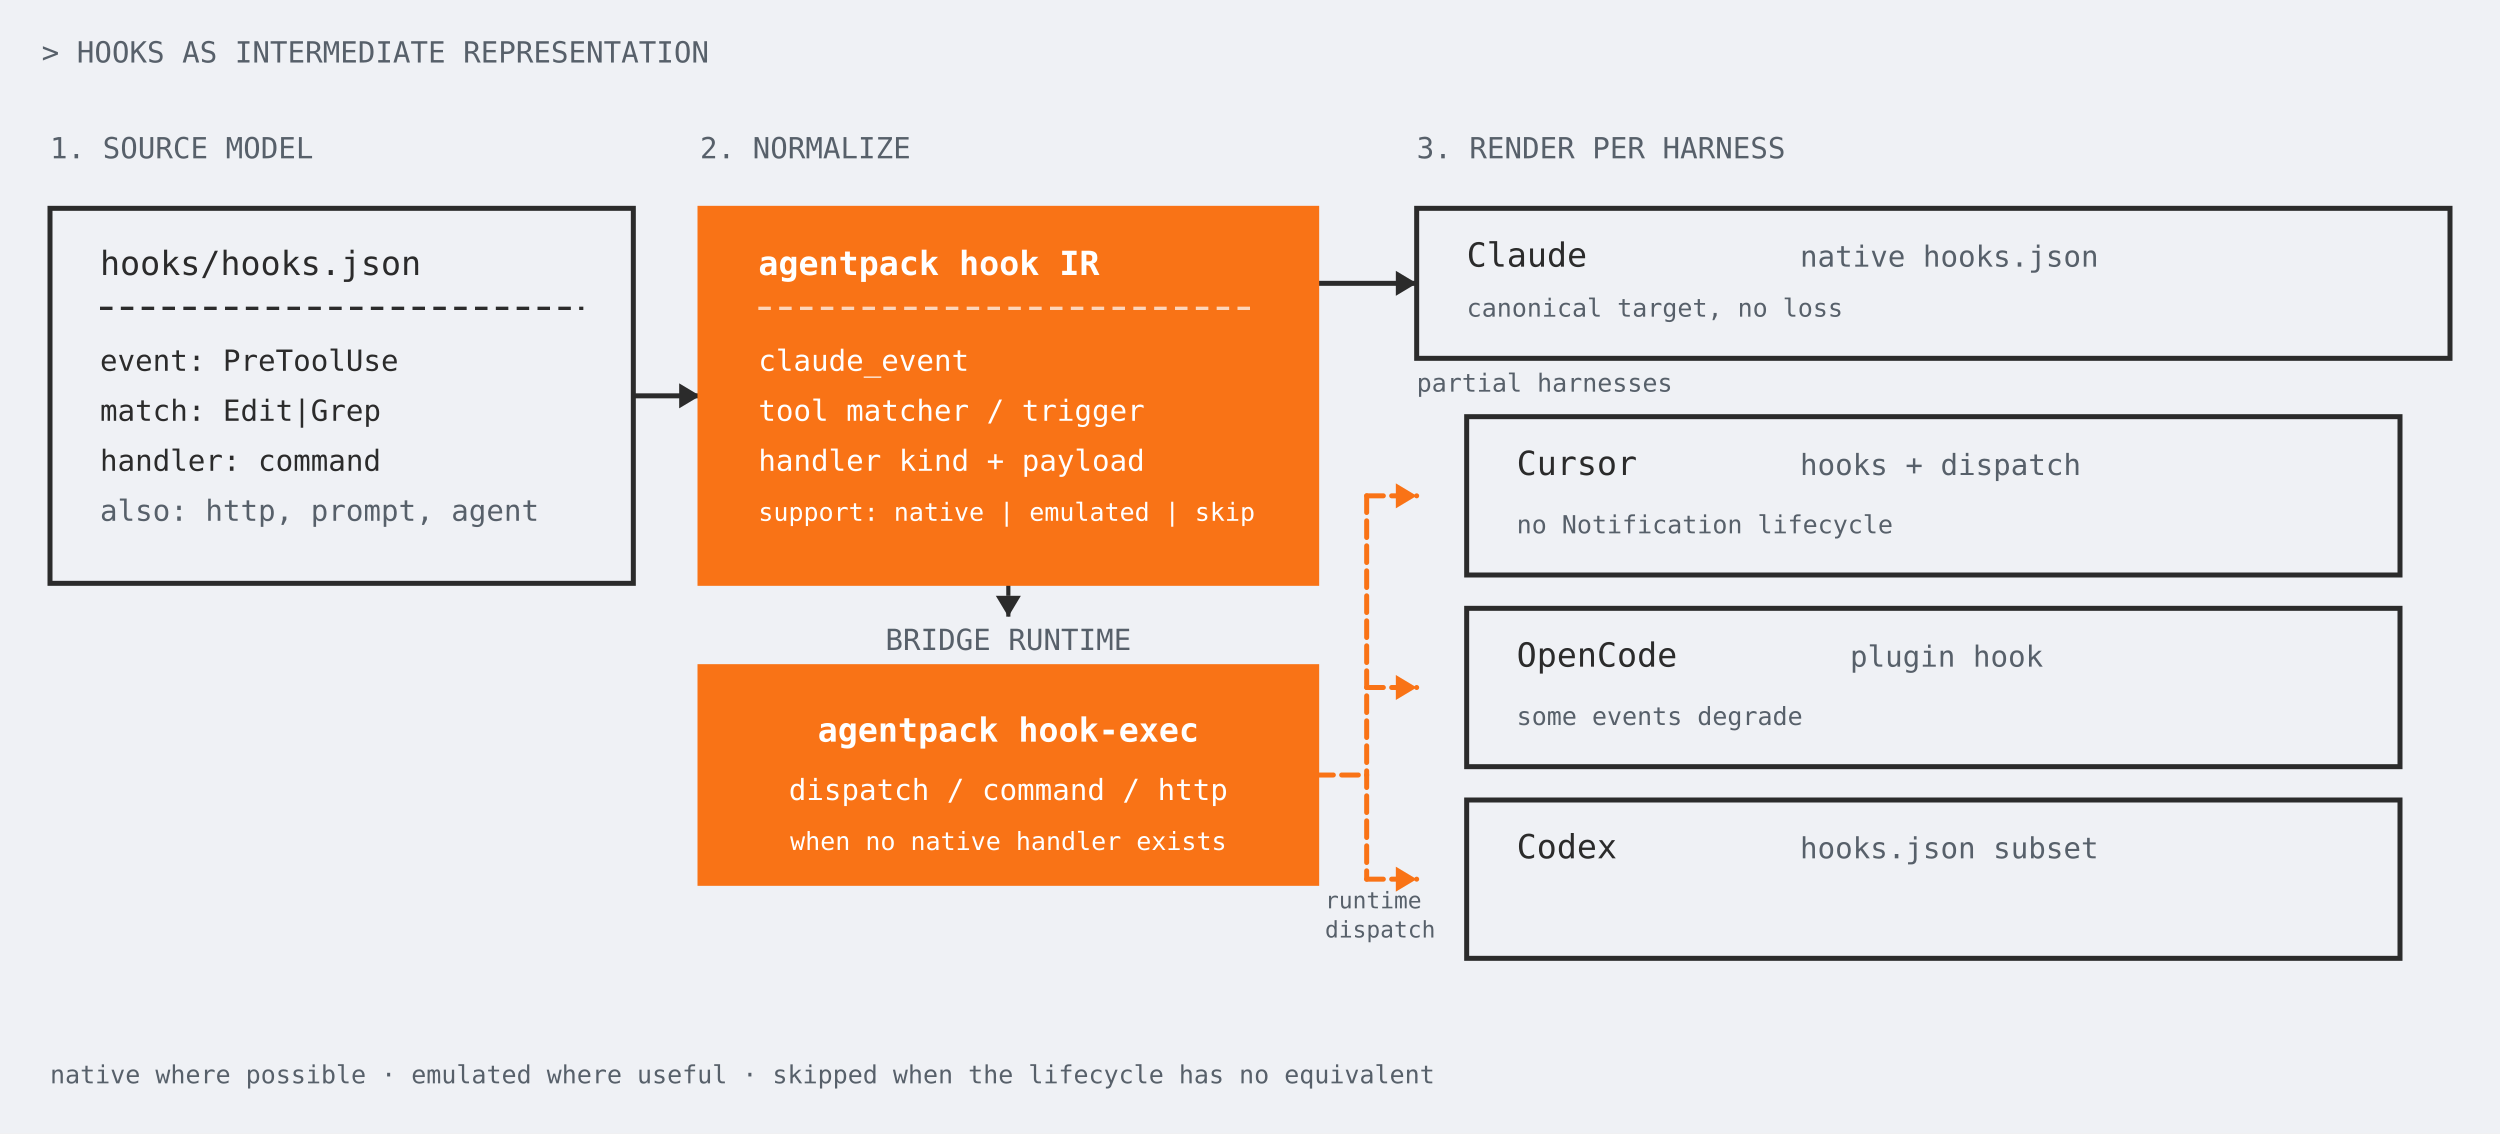
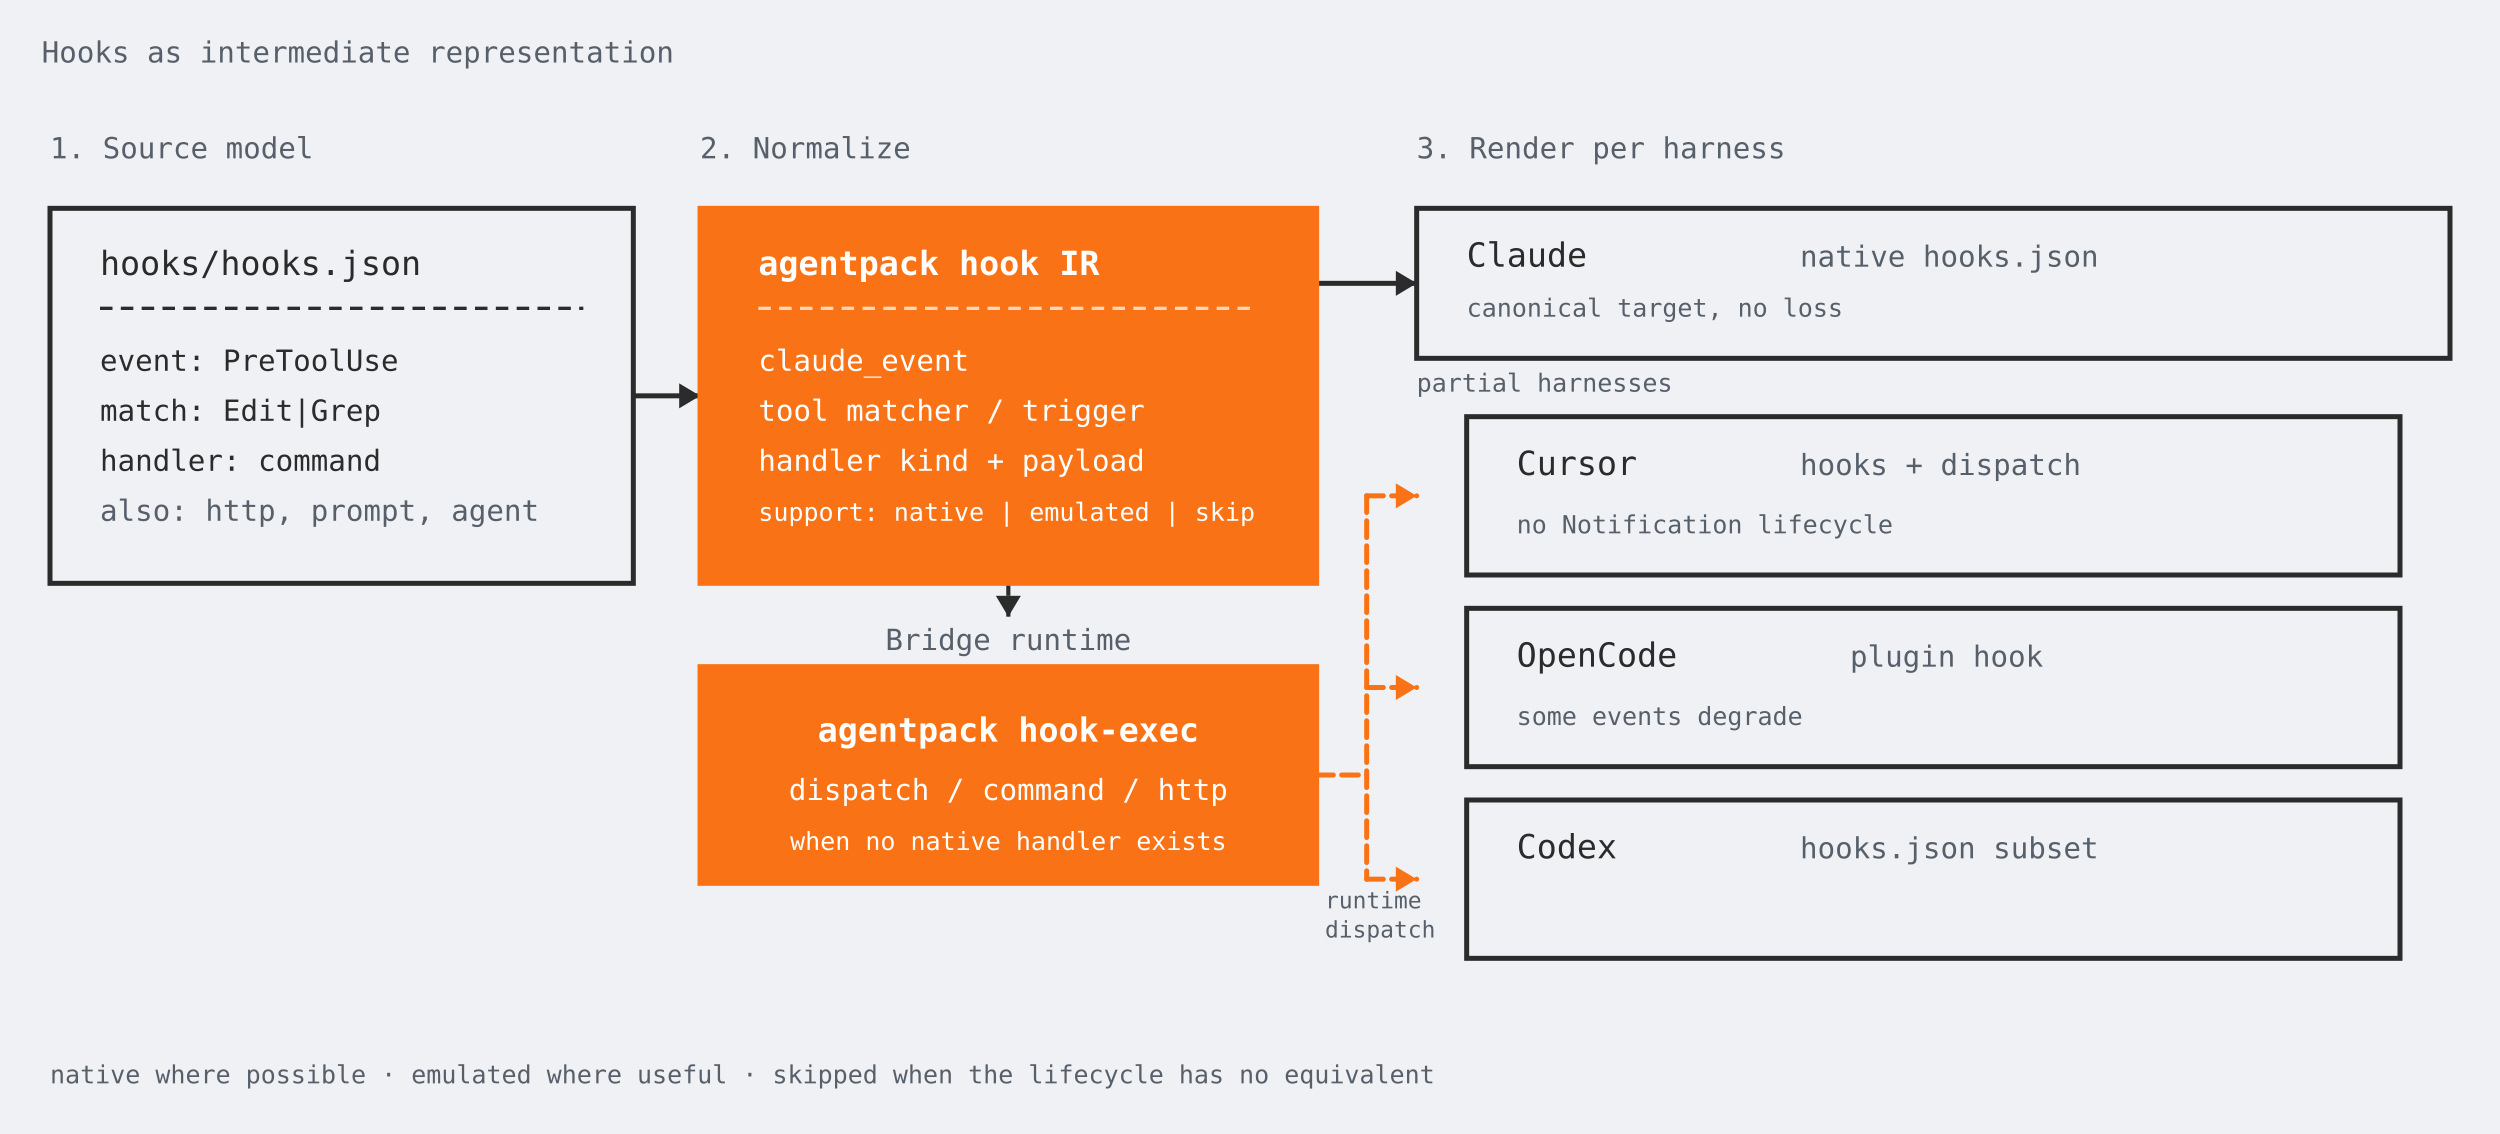
<svg xmlns="http://www.w3.org/2000/svg" viewBox="0 0 600 272" font-family="ui-monospace, SFMono-Regular, 'SF Mono', Menlo, monospace">
  <rect width="600" height="272" fill="#eff1f5" />
-   <text x="10" y="15" font-size="7" fill="#57606a">&gt; HOOKS AS INTERMEDIATE REPRESENTATION</text>
-   <text x="12" y="38" font-size="7" fill="#57606a">1. SOURCE MODEL</text>
-   <text x="168" y="38" font-size="7" fill="#57606a">2. NORMALIZE</text>
-   <text x="340" y="38" font-size="7" fill="#57606a">3. RENDER PER HARNESS</text>
+   <text x="10" y="15" font-size="7" fill="#57606a">Hooks as intermediate representation</text>
+   <text x="12" y="38" font-size="7" fill="#57606a">1. Source model</text>
+   <text x="168" y="38" font-size="7" fill="#57606a">2. Normalize</text>
+   <text x="340" y="38" font-size="7" fill="#57606a">3. Render per harness</text>
  <line x1="152" y1="95" x2="168" y2="95" stroke="#2b2b2b" stroke-width="1.2" />
  <polygon points="168,95 163,92 163,98" fill="#2b2b2b" />
  <line x1="316" y1="68" x2="340" y2="68" stroke="#2b2b2b" stroke-width="1.2" />
  <polygon points="340,68 335,65 335,71" fill="#2b2b2b" />
  <line x1="242" y1="140" x2="242" y2="148" stroke="#2b2b2b" stroke-width="1" stroke-dasharray="3,2" />
  <polygon points="242,148 239,143 245,143" fill="#2b2b2b" />
  <line x1="316" y1="186" x2="328" y2="186" stroke="#f97316" stroke-width="1.2" stroke-dasharray="4,2" stroke-linecap="round" />
  <line x1="328" y1="119" x2="328" y2="211" stroke="#f97316" stroke-width="1.2" stroke-dasharray="4,2" stroke-linecap="round" />
  <line x1="328" y1="119" x2="340" y2="119" stroke="#f97316" stroke-width="1.2" stroke-dasharray="4,2" stroke-linecap="round" />
  <polygon points="340,119 335,116 335,122" fill="#f97316" />
  <line x1="328" y1="165" x2="340" y2="165" stroke="#f97316" stroke-width="1.2" stroke-dasharray="4,2" stroke-linecap="round" />
  <polygon points="340,165 335,162 335,168" fill="#f97316" />
  <line x1="328" y1="211" x2="340" y2="211" stroke="#f97316" stroke-width="1.2" stroke-dasharray="4,2" stroke-linecap="round" />
  <polygon points="340,211 335,208 335,214" fill="#f97316" />
  <rect x="12" y="50" width="140" height="90" fill="#eff1f5" stroke="#2b2b2b" stroke-width="1.2" />
  <text x="24" y="66" font-size="8" fill="#2b2b2b">hooks/hooks.json</text>
  <line x1="24" y1="74" x2="140" y2="74" stroke="#2b2b2b" stroke-width="0.8" stroke-dasharray="3,2" />
  <text x="24" y="89" font-size="7" fill="#2b2b2b">event: PreToolUse</text>
  <text x="24" y="101" font-size="7" fill="#2b2b2b">match: Edit|Grep</text>
  <text x="24" y="113" font-size="7" fill="#2b2b2b">handler: command</text>
  <text x="24" y="125" font-size="7" fill="#57606a">also: http, prompt, agent</text>
  <rect x="168" y="50" width="148" height="90" fill="#f97316" stroke="#f97316" stroke-width="1.2" />
  <text x="182" y="66" font-size="8" fill="#fff" font-weight="600">agentpack hook IR</text>
  <line x1="182" y1="74" x2="302" y2="74" stroke="#fff" stroke-opacity="0.7" stroke-width="0.8" stroke-dasharray="3,2" />
  <text x="182" y="89" font-size="7" fill="#fff">claude_event</text>
  <text x="182" y="101" font-size="7" fill="#fff">tool matcher / trigger</text>
  <text x="182" y="113" font-size="7" fill="#fff">handler kind + payload</text>
  <text x="182" y="125" font-size="6" fill="#fff">support: native | emulated | skip</text>
-   <text x="242" y="156" text-anchor="middle" font-size="7" fill="#57606a">BRIDGE RUNTIME</text>
+   <text x="242" y="156" text-anchor="middle" font-size="7" fill="#57606a">Bridge runtime</text>
  <rect x="168" y="160" width="148" height="52" fill="#f97316" stroke="#f97316" stroke-width="1.2" />
  <text x="242" y="178" text-anchor="middle" font-size="8" fill="#fff" font-weight="600">agentpack hook-exec</text>
  <text x="242" y="192" text-anchor="middle" font-size="7" fill="#fff">dispatch / command / http</text>
  <text x="242" y="204" text-anchor="middle" font-size="6" fill="#fff">when no native handler exists</text>
  <text x="318" y="218" font-size="5.5" fill="#57606a">runtime</text>
  <text x="318" y="225" font-size="5.5" fill="#57606a">dispatch</text>
  <rect x="340" y="50" width="248" height="36" fill="#eff1f5" stroke="#2b2b2b" stroke-width="1.2" />
  <text x="352" y="64" font-size="8" fill="#2b2b2b">Claude</text>
  <text x="432" y="64" font-size="7" fill="#57606a">native hooks.json</text>
  <text x="352" y="76" font-size="6" fill="#57606a">canonical target, no loss</text>
  <text x="340" y="94" font-size="6" fill="#57606a">partial harnesses</text>
  <rect x="352" y="100" width="224" height="38" fill="#eff1f5" stroke="#2b2b2b" stroke-width="1.2" />
  <text x="364" y="114" font-size="8" fill="#2b2b2b">Cursor</text>
  <text x="432" y="114" font-size="7" fill="#57606a">hooks + dispatch</text>
  <text x="364" y="128" font-size="6" fill="#57606a">no Notification lifecycle</text>
  <rect x="352" y="146" width="224" height="38" fill="#eff1f5" stroke="#2b2b2b" stroke-width="1.2" />
  <text x="364" y="160" font-size="8" fill="#2b2b2b">OpenCode</text>
  <text x="444" y="160" font-size="7" fill="#57606a">plugin hook</text>
  <text x="364" y="174" font-size="6" fill="#57606a">some events degrade</text>
  <rect x="352" y="192" width="224" height="38" fill="#eff1f5" stroke="#2b2b2b" stroke-width="1.2" />
  <text x="364" y="206" font-size="8" fill="#2b2b2b">Codex</text>
  <text x="432" y="206" font-size="7" fill="#57606a">hooks.json subset</text>
  <text x="12" y="260" font-size="6" fill="#57606a">native where possible · emulated where useful · skipped when the lifecycle has no equivalent</text>
</svg>
